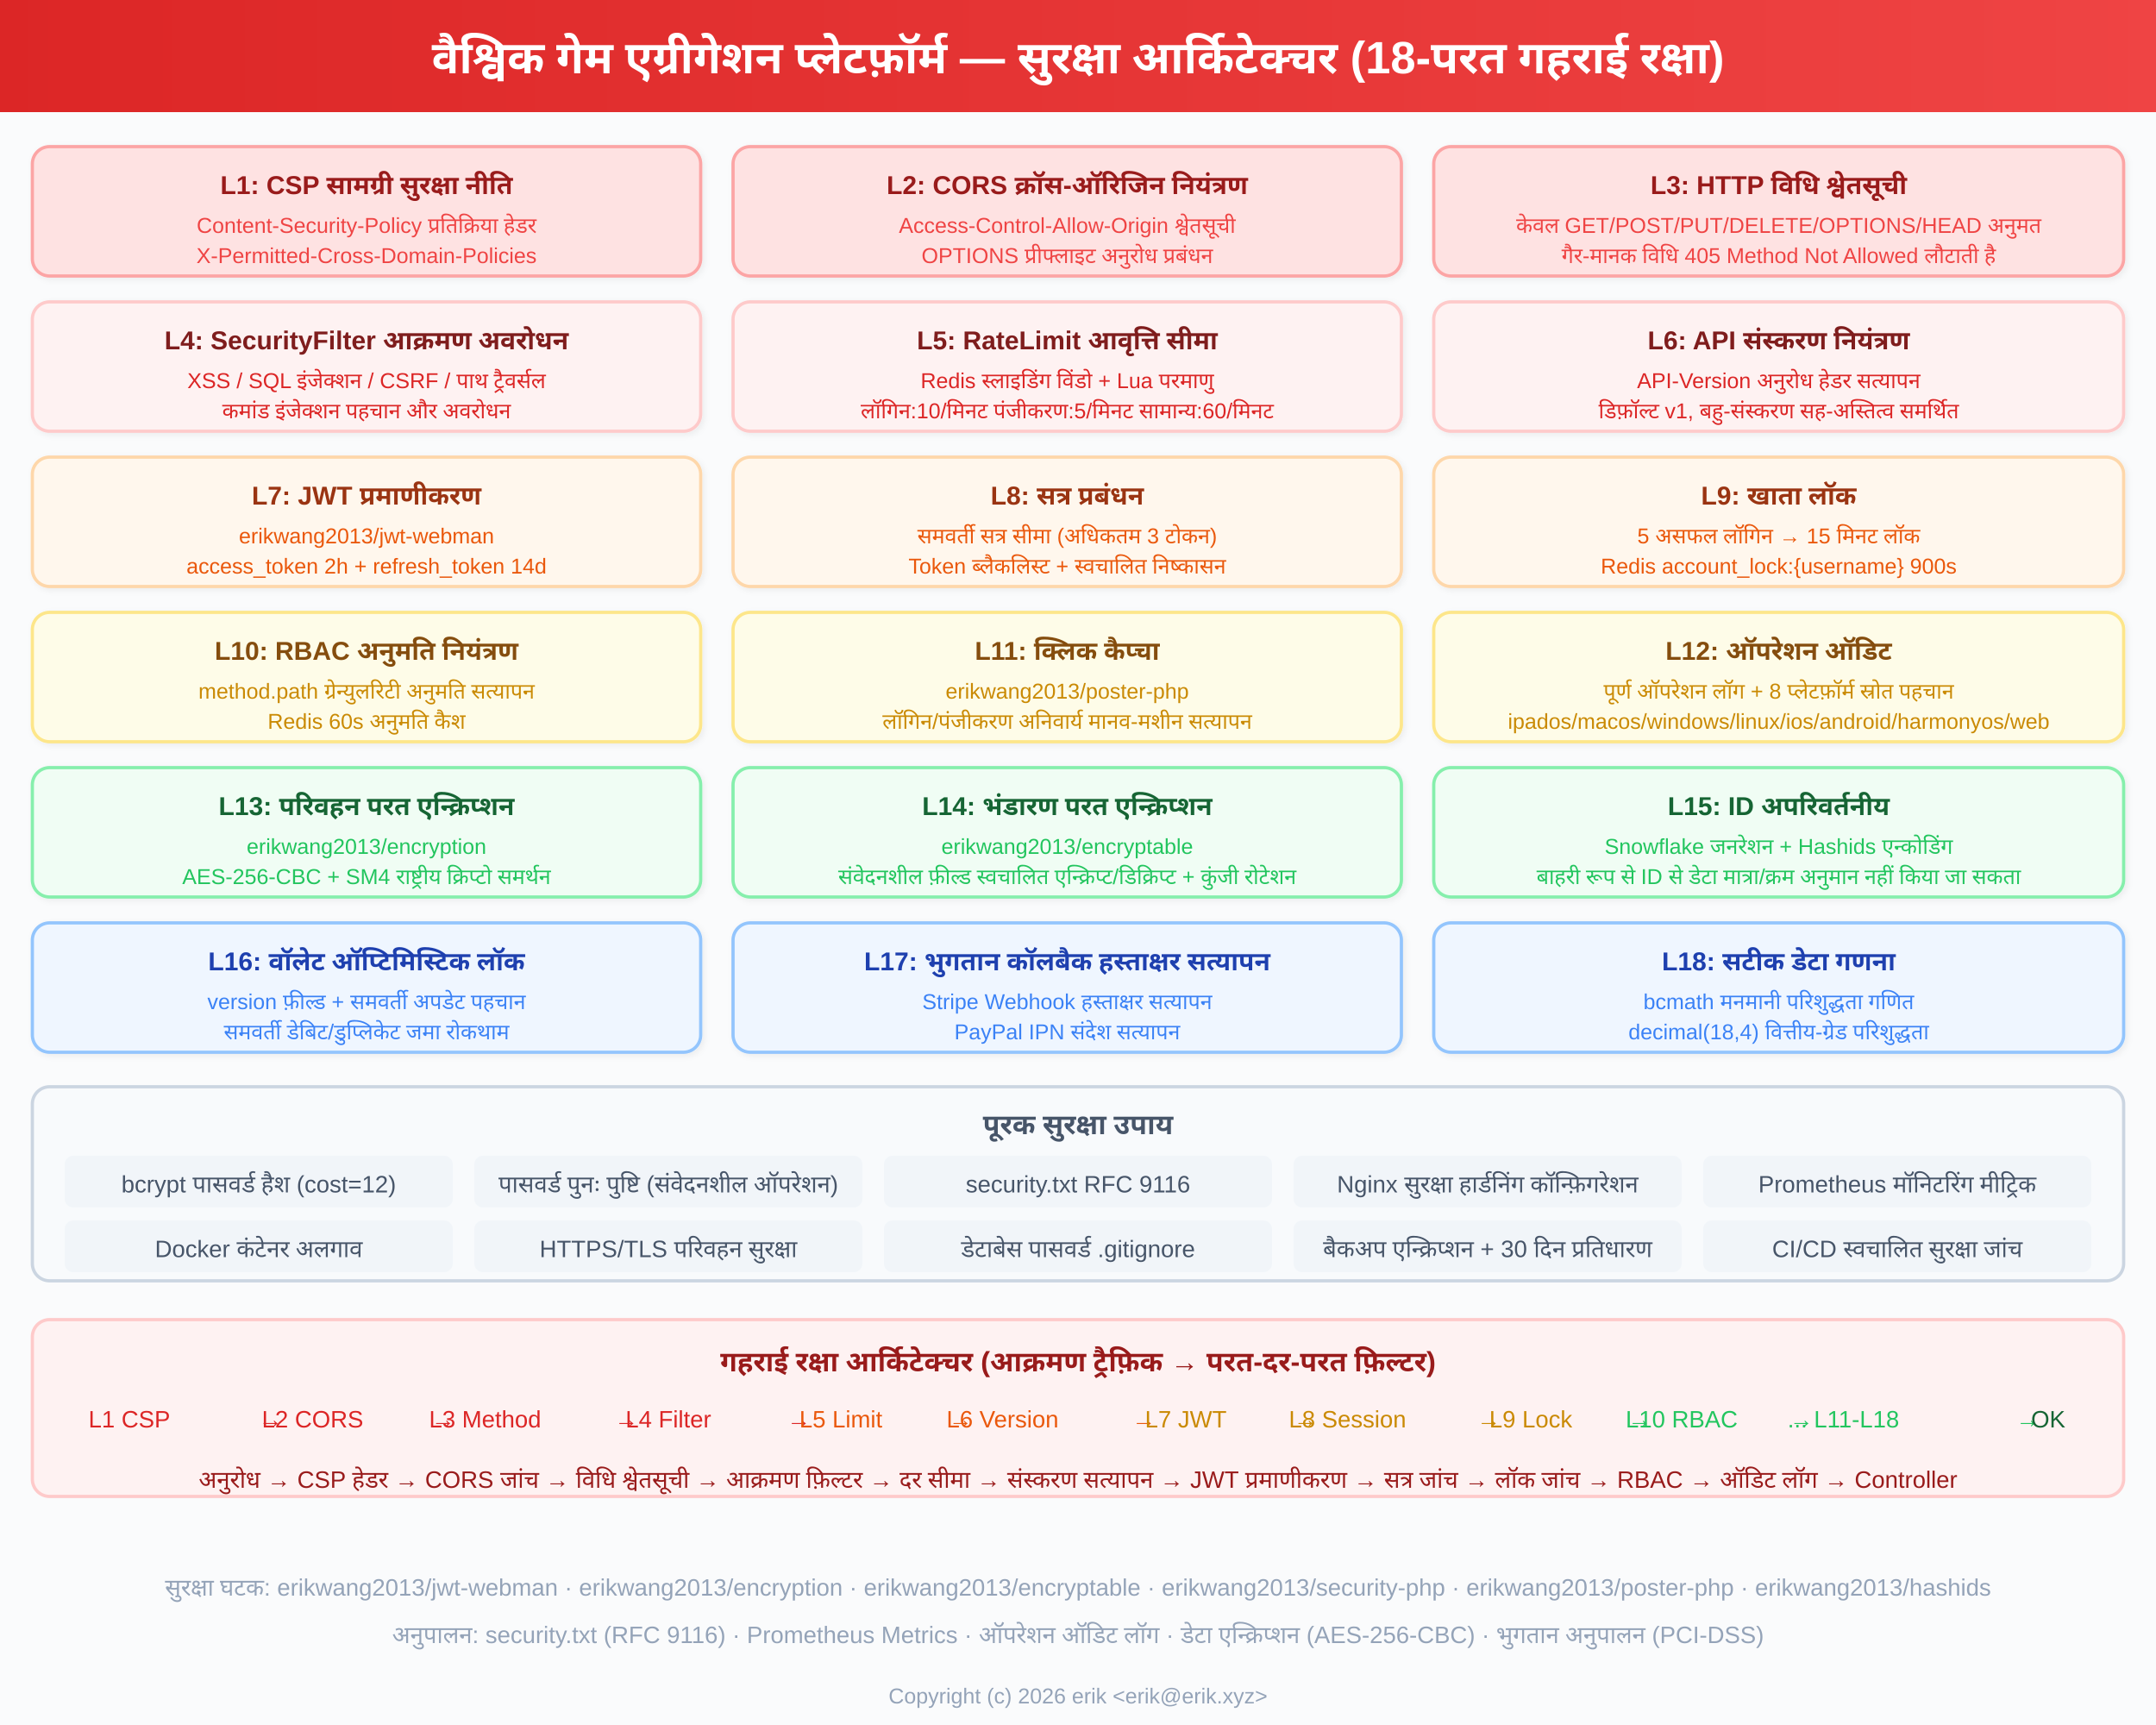
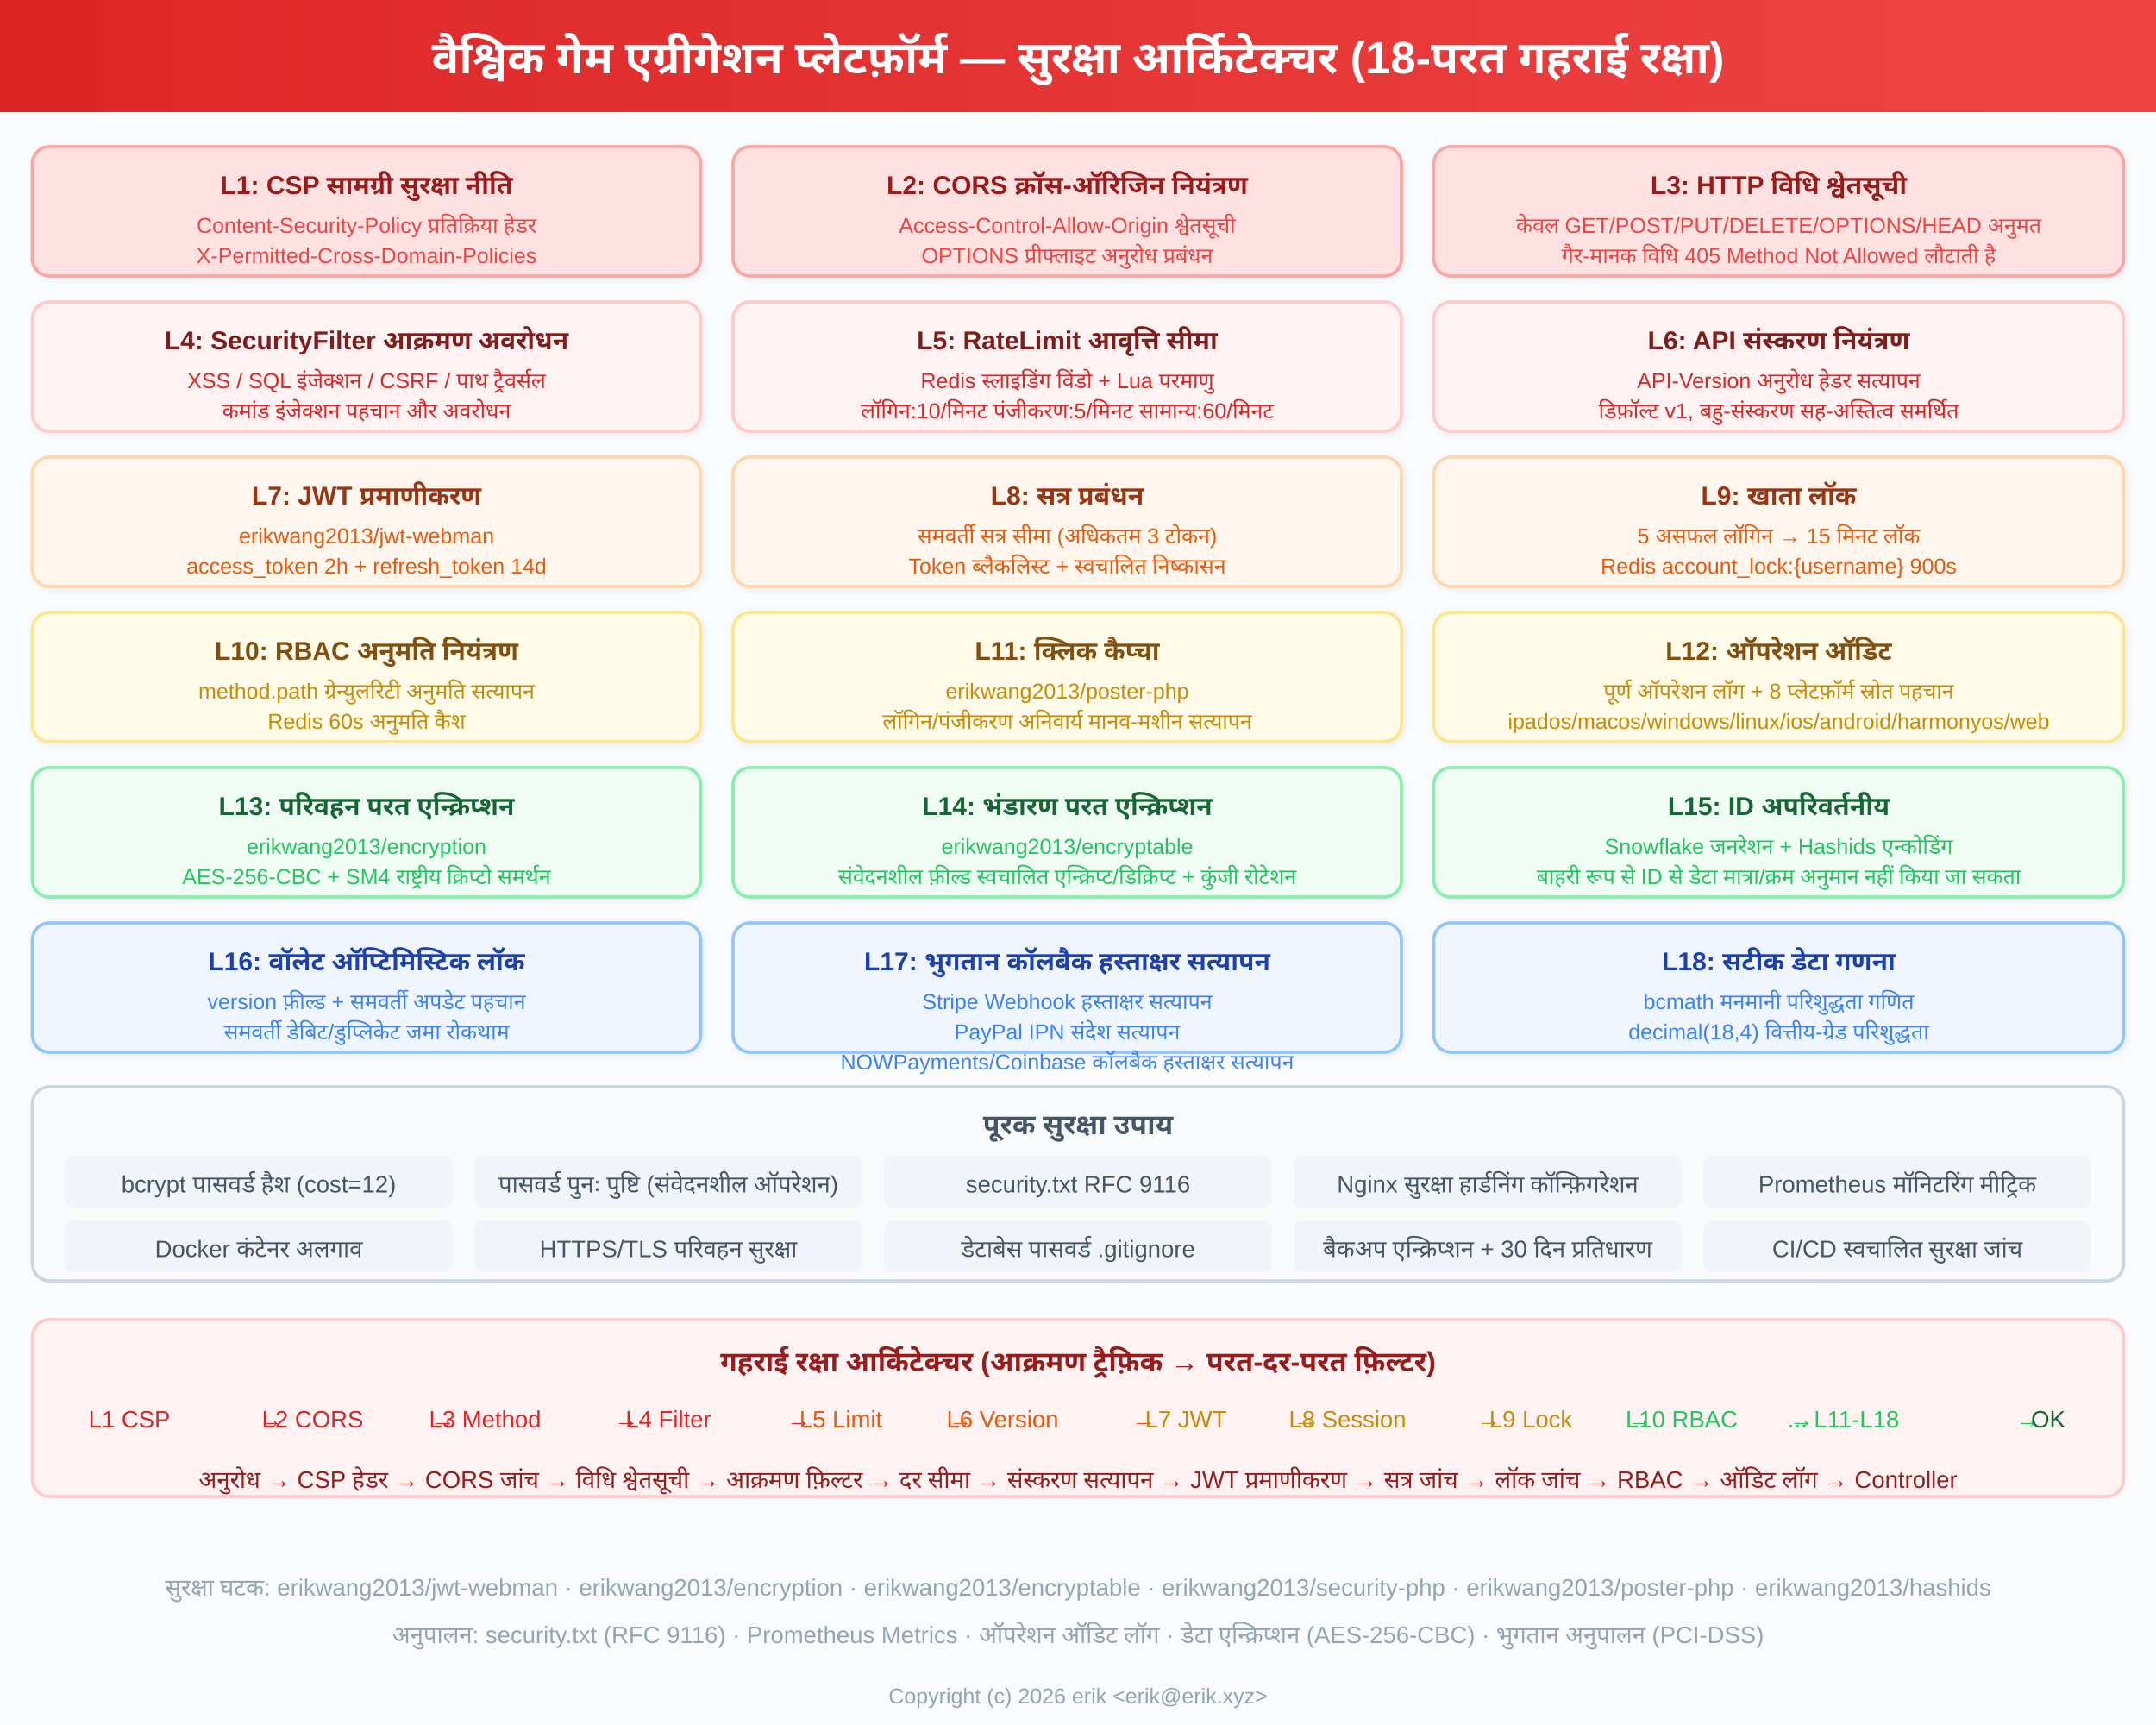
<svg xmlns="http://www.w3.org/2000/svg" viewBox="0 0 1000 800" font-family="Arial, 'Noto Sans SC', 'Noto Sans Devanagari', sans-serif">
  <defs>
    <linearGradient id="hd" x1="0" y1="0" x2="1" y2="0">
      <stop offset="0%" stop-color="#dc2626" />
      <stop offset="100%" stop-color="#ef4444" />
    </linearGradient>
    <filter id="sh">
      <feDropShadow dx="1" dy="1" stdDeviation="1.5" flood-opacity=".06" />
    </filter>
  </defs>
  <rect width="1000" height="800" fill="#fafbfc" />
  <rect x="0" y="0" width="1000" height="52" fill="url(#hd)" />
  <text x="500" y="34" text-anchor="middle" fill="#fff" font-size="21" font-weight="bold">वैश्विक गेम एग्रीगेशन प्लेटफ़ॉर्म — सुरक्षा आर्किटेक्चर (18-परत गहराई रक्षा)</text>
  <rect x="15" y="68" width="310" height="60" rx="8" fill="#fee2e2" stroke="#fca5a5" stroke-width="1.5" filter="url(#sh)" />
  <text x="170" y="90" text-anchor="middle" fill="#991b1b" font-size="12" font-weight="bold">L1: CSP सामग्री सुरक्षा नीति</text>
  <text x="170" y="108" text-anchor="middle" fill="#ef4444" font-size="10">Content-Security-Policy प्रतिक्रिया हेडर</text>
  <text x="170" y="122" text-anchor="middle" fill="#ef4444" font-size="10">X-Permitted-Cross-Domain-Policies</text>
  <rect x="340" y="68" width="310" height="60" rx="8" fill="#fee2e2" stroke="#fca5a5" stroke-width="1.5" filter="url(#sh)" />
  <text x="495" y="90" text-anchor="middle" fill="#991b1b" font-size="12" font-weight="bold">L2: CORS क्रॉस-ऑरिजिन नियंत्रण</text>
  <text x="495" y="108" text-anchor="middle" fill="#ef4444" font-size="10">Access-Control-Allow-Origin श्वेतसूची</text>
  <text x="495" y="122" text-anchor="middle" fill="#ef4444" font-size="10">OPTIONS प्रीफ्लाइट अनुरोध प्रबंधन</text>
  <rect x="665" y="68" width="320" height="60" rx="8" fill="#fee2e2" stroke="#fca5a5" stroke-width="1.5" filter="url(#sh)" />
  <text x="825" y="90" text-anchor="middle" fill="#991b1b" font-size="12" font-weight="bold">L3: HTTP विधि श्वेतसूची</text>
  <text x="825" y="108" text-anchor="middle" fill="#ef4444" font-size="10">केवल GET/POST/PUT/DELETE/OPTIONS/HEAD अनुमत</text>
  <text x="825" y="122" text-anchor="middle" fill="#ef4444" font-size="10">गैर-मानक विधि 405 Method Not Allowed लौटाती है</text>
  <rect x="15" y="140" width="310" height="60" rx="8" fill="#fef2f2" stroke="#fecaca" stroke-width="1.5" filter="url(#sh)" />
  <text x="170" y="162" text-anchor="middle" fill="#7f1d1d" font-size="12" font-weight="bold">L4: SecurityFilter आक्रमण अवरोधन</text>
  <text x="170" y="180" text-anchor="middle" fill="#dc2626" font-size="10">XSS / SQL इंजेक्शन / CSRF / पाथ ट्रैवर्सल</text>
  <text x="170" y="194" text-anchor="middle" fill="#dc2626" font-size="10">कमांड इंजेक्शन पहचान और अवरोधन</text>
  <rect x="340" y="140" width="310" height="60" rx="8" fill="#fef2f2" stroke="#fecaca" stroke-width="1.5" filter="url(#sh)" />
  <text x="495" y="162" text-anchor="middle" fill="#7f1d1d" font-size="12" font-weight="bold">L5: RateLimit आवृत्ति सीमा</text>
  <text x="495" y="180" text-anchor="middle" fill="#dc2626" font-size="10">Redis स्लाइडिंग विंडो + Lua परमाणु</text>
  <text x="495" y="194" text-anchor="middle" fill="#dc2626" font-size="10">लॉगिन:10/मिनट पंजीकरण:5/मिनट सामान्य:60/मिनट</text>
  <rect x="665" y="140" width="320" height="60" rx="8" fill="#fef2f2" stroke="#fecaca" stroke-width="1.5" filter="url(#sh)" />
  <text x="825" y="162" text-anchor="middle" fill="#7f1d1d" font-size="12" font-weight="bold">L6: API संस्करण नियंत्रण</text>
  <text x="825" y="180" text-anchor="middle" fill="#dc2626" font-size="10">API-Version अनुरोध हेडर सत्यापन</text>
  <text x="825" y="194" text-anchor="middle" fill="#dc2626" font-size="10">डिफ़ॉल्ट v1, बहु-संस्करण सह-अस्तित्व समर्थित</text>
  <rect x="15" y="212" width="310" height="60" rx="8" fill="#fff7ed" stroke="#fed7aa" stroke-width="1.5" filter="url(#sh)" />
  <text x="170" y="234" text-anchor="middle" fill="#9a3412" font-size="12" font-weight="bold">L7: JWT प्रमाणीकरण</text>
  <text x="170" y="252" text-anchor="middle" fill="#ea580c" font-size="10">erikwang2013/jwt-webman</text>
  <text x="170" y="266" text-anchor="middle" fill="#ea580c" font-size="10">access_token 2h + refresh_token 14d</text>
  <rect x="340" y="212" width="310" height="60" rx="8" fill="#fff7ed" stroke="#fed7aa" stroke-width="1.5" filter="url(#sh)" />
  <text x="495" y="234" text-anchor="middle" fill="#9a3412" font-size="12" font-weight="bold">L8: सत्र प्रबंधन</text>
  <text x="495" y="252" text-anchor="middle" fill="#ea580c" font-size="10">समवर्ती सत्र सीमा (अधिकतम 3 टोकन)</text>
  <text x="495" y="266" text-anchor="middle" fill="#ea580c" font-size="10">Token ब्लैकलिस्ट + स्वचालित निष्कासन</text>
  <rect x="665" y="212" width="320" height="60" rx="8" fill="#fff7ed" stroke="#fed7aa" stroke-width="1.5" filter="url(#sh)" />
  <text x="825" y="234" text-anchor="middle" fill="#9a3412" font-size="12" font-weight="bold">L9: खाता लॉक</text>
  <text x="825" y="252" text-anchor="middle" fill="#ea580c" font-size="10">5 असफल लॉगिन → 15 मिनट लॉक</text>
  <text x="825" y="266" text-anchor="middle" fill="#ea580c" font-size="10">Redis account_lock:{username} 900s</text>
  <rect x="15" y="284" width="310" height="60" rx="8" fill="#fefce8" stroke="#fde68a" stroke-width="1.5" filter="url(#sh)" />
  <text x="170" y="306" text-anchor="middle" fill="#854d0e" font-size="12" font-weight="bold">L10: RBAC अनुमति नियंत्रण</text>
  <text x="170" y="324" text-anchor="middle" fill="#ca8a04" font-size="10">method.path ग्रेन्युलरिटी अनुमति सत्यापन</text>
  <text x="170" y="338" text-anchor="middle" fill="#ca8a04" font-size="10">Redis 60s अनुमति कैश</text>
  <rect x="340" y="284" width="310" height="60" rx="8" fill="#fefce8" stroke="#fde68a" stroke-width="1.5" filter="url(#sh)" />
  <text x="495" y="306" text-anchor="middle" fill="#854d0e" font-size="12" font-weight="bold">L11: क्लिक कैप्चा</text>
  <text x="495" y="324" text-anchor="middle" fill="#ca8a04" font-size="10">erikwang2013/poster-php</text>
  <text x="495" y="338" text-anchor="middle" fill="#ca8a04" font-size="10">लॉगिन/पंजीकरण अनिवार्य मानव-मशीन सत्यापन</text>
  <rect x="665" y="284" width="320" height="60" rx="8" fill="#fefce8" stroke="#fde68a" stroke-width="1.5" filter="url(#sh)" />
  <text x="825" y="306" text-anchor="middle" fill="#854d0e" font-size="12" font-weight="bold">L12: ऑपरेशन ऑडिट</text>
  <text x="825" y="324" text-anchor="middle" fill="#ca8a04" font-size="10">पूर्ण ऑपरेशन लॉग + 8 प्लेटफ़ॉर्म स्रोत पहचान</text>
  <text x="825" y="338" text-anchor="middle" fill="#ca8a04" font-size="10">ipados/macos/windows/linux/ios/android/harmonyos/web</text>
  <rect x="15" y="356" width="310" height="60" rx="8" fill="#f0fdf4" stroke="#86efac" stroke-width="1.5" filter="url(#sh)" />
  <text x="170" y="378" text-anchor="middle" fill="#166534" font-size="12" font-weight="bold">L13: परिवहन परत एन्क्रिप्शन</text>
  <text x="170" y="396" text-anchor="middle" fill="#22c55e" font-size="10">erikwang2013/encryption</text>
  <text x="170" y="410" text-anchor="middle" fill="#22c55e" font-size="10">AES-256-CBC + SM4 राष्ट्रीय क्रिप्टो समर्थन</text>
  <rect x="340" y="356" width="310" height="60" rx="8" fill="#f0fdf4" stroke="#86efac" stroke-width="1.5" filter="url(#sh)" />
  <text x="495" y="378" text-anchor="middle" fill="#166534" font-size="12" font-weight="bold">L14: भंडारण परत एन्क्रिप्शन</text>
  <text x="495" y="396" text-anchor="middle" fill="#22c55e" font-size="10">erikwang2013/encryptable</text>
  <text x="495" y="410" text-anchor="middle" fill="#22c55e" font-size="10">संवेदनशील फ़ील्ड स्वचालित एन्क्रिप्ट/डिक्रिप्ट + कुंजी रोटेशन</text>
  <rect x="665" y="356" width="320" height="60" rx="8" fill="#f0fdf4" stroke="#86efac" stroke-width="1.5" filter="url(#sh)" />
  <text x="825" y="378" text-anchor="middle" fill="#166534" font-size="12" font-weight="bold">L15: ID अपरिवर्तनीय</text>
  <text x="825" y="396" text-anchor="middle" fill="#22c55e" font-size="10">Snowflake जनरेशन + Hashids एन्कोडिंग</text>
  <text x="825" y="410" text-anchor="middle" fill="#22c55e" font-size="10">बाहरी रूप से ID से डेटा मात्रा/क्रम अनुमान नहीं किया जा सकता</text>
  <rect x="15" y="428" width="310" height="60" rx="8" fill="#eff6ff" stroke="#93c5fd" stroke-width="1.5" filter="url(#sh)" />
  <text x="170" y="450" text-anchor="middle" fill="#1e40af" font-size="12" font-weight="bold">L16: वॉलेट ऑप्टिमिस्टिक लॉक</text>
  <text x="170" y="468" text-anchor="middle" fill="#3b82f6" font-size="10">version फ़ील्ड + समवर्ती अपडेट पहचान</text>
  <text x="170" y="482" text-anchor="middle" fill="#3b82f6" font-size="10">समवर्ती डेबिट/डुप्लिकेट जमा रोकथाम</text>
  <rect x="340" y="428" width="310" height="60" rx="8" fill="#eff6ff" stroke="#93c5fd" stroke-width="1.5" filter="url(#sh)" />
  <text x="495" y="450" text-anchor="middle" fill="#1e40af" font-size="12" font-weight="bold">L17: भुगतान कॉलबैक हस्ताक्षर सत्यापन</text>
  <text x="495" y="468" text-anchor="middle" fill="#3b82f6" font-size="10">Stripe Webhook हस्ताक्षर सत्यापन</text>
  <text x="495" y="482" text-anchor="middle" fill="#3b82f6" font-size="10">PayPal IPN संदेश सत्यापन</text>
+   <text x="495" y="496" text-anchor="middle" fill="#3b82f6" font-size="10">NOWPayments/Coinbase कॉलबैक हस्ताक्षर सत्यापन</text>
  <rect x="665" y="428" width="320" height="60" rx="8" fill="#eff6ff" stroke="#93c5fd" stroke-width="1.5" filter="url(#sh)" />
  <text x="825" y="450" text-anchor="middle" fill="#1e40af" font-size="12" font-weight="bold">L18: सटीक डेटा गणना</text>
  <text x="825" y="468" text-anchor="middle" fill="#3b82f6" font-size="10">bcmath मनमानी परिशुद्धता गणित</text>
  <text x="825" y="482" text-anchor="middle" fill="#3b82f6" font-size="10">decimal(18,4) वित्तीय-ग्रेड परिशुद्धता</text>
  <rect x="15" y="504" width="970" height="90" rx="8" fill="#f8fafc" stroke="#cbd5e1" stroke-width="1.5" />
  <text x="500" y="526" text-anchor="middle" fill="#475569" font-size="13" font-weight="bold">पूरक सुरक्षा उपाय</text>
  <rect x="30" y="536" width="180" height="24" rx="4" fill="#f1f5f9" />
  <text x="120" y="553" text-anchor="middle" fill="#475569" font-size="11">bcrypt पासवर्ड हैश (cost=12)</text>
  <rect x="220" y="536" width="180" height="24" rx="4" fill="#f1f5f9" />
  <text x="310" y="553" text-anchor="middle" fill="#475569" font-size="11">पासवर्ड पुनः पुष्टि (संवेदनशील ऑपरेशन)</text>
  <rect x="410" y="536" width="180" height="24" rx="4" fill="#f1f5f9" />
  <text x="500" y="553" text-anchor="middle" fill="#475569" font-size="11">security.txt RFC 9116</text>
  <rect x="600" y="536" width="180" height="24" rx="4" fill="#f1f5f9" />
  <text x="690" y="553" text-anchor="middle" fill="#475569" font-size="11">Nginx सुरक्षा हार्डनिंग कॉन्फ़िगरेशन</text>
  <rect x="790" y="536" width="180" height="24" rx="4" fill="#f1f5f9" />
  <text x="880" y="553" text-anchor="middle" fill="#475569" font-size="11">Prometheus मॉनिटरिंग मीट्रिक</text>
  <rect x="30" y="566" width="180" height="24" rx="4" fill="#f1f5f9" />
  <text x="120" y="583" text-anchor="middle" fill="#475569" font-size="11">Docker कंटेनर अलगाव</text>
  <rect x="220" y="566" width="180" height="24" rx="4" fill="#f1f5f9" />
  <text x="310" y="583" text-anchor="middle" fill="#475569" font-size="11">HTTPS/TLS परिवहन सुरक्षा</text>
  <rect x="410" y="566" width="180" height="24" rx="4" fill="#f1f5f9" />
  <text x="500" y="583" text-anchor="middle" fill="#475569" font-size="11">डेटाबेस पासवर्ड .gitignore</text>
  <rect x="600" y="566" width="180" height="24" rx="4" fill="#f1f5f9" />
  <text x="690" y="583" text-anchor="middle" fill="#475569" font-size="11">बैकअप एन्क्रिप्शन + 30 दिन प्रतिधारण</text>
  <rect x="790" y="566" width="180" height="24" rx="4" fill="#f1f5f9" />
  <text x="880" y="583" text-anchor="middle" fill="#475569" font-size="11">CI/CD स्वचालित सुरक्षा जांच</text>
  <rect x="15" y="612" width="970" height="82" rx="8" fill="#fef2f2" stroke="#fecaca" stroke-width="1.5" />
  <text x="500" y="636" text-anchor="middle" fill="#991b1b" font-size="13" font-weight="bold">गहराई रक्षा आर्किटेक्चर (आक्रमण ट्रैफ़िक → परत-दर-परत फ़िल्टर)</text>
  <text x="60" y="662" text-anchor="middle" fill="#dc2626" font-size="11">L1 CSP</text>
  <text x="120" y="662" fill="#dc2626" font-size="11">→</text>
  <text x="145" y="662" text-anchor="middle" fill="#dc2626" font-size="11">L2 CORS</text>
  <text x="200" y="662" fill="#dc2626" font-size="11">→</text>
  <text x="225" y="662" text-anchor="middle" fill="#dc2626" font-size="11">L3 Method</text>
  <text x="285" y="662" fill="#dc2626" font-size="11">→</text>
  <text x="310" y="662" text-anchor="middle" fill="#dc2626" font-size="11">L4 Filter</text>
  <text x="365" y="662" fill="#dc2626" font-size="11">→</text>
  <text x="390" y="662" text-anchor="middle" fill="#ea580c" font-size="11">L5 Limit</text>
  <text x="440" y="662" fill="#ea580c" font-size="11">→</text>
  <text x="465" y="662" text-anchor="middle" fill="#ea580c" font-size="11">L6 Version</text>
  <text x="525" y="662" fill="#ea580c" font-size="11">→</text>
  <text x="550" y="662" text-anchor="middle" fill="#ca8a04" font-size="11">L7 JWT</text>
  <text x="600" y="662" fill="#ca8a04" font-size="11">→</text>
  <text x="625" y="662" text-anchor="middle" fill="#ca8a04" font-size="11">L8 Session</text>
  <text x="685" y="662" fill="#ca8a04" font-size="11">→</text>
  <text x="710" y="662" text-anchor="middle" fill="#ca8a04" font-size="11">L9 Lock</text>
  <text x="755" y="662" fill="#22c55e" font-size="11">→</text>
  <text x="780" y="662" text-anchor="middle" fill="#22c55e" font-size="11">L10 RBAC</text>
  <text x="830" y="662" fill="#22c55e" font-size="11">→</text>
  <text x="855" y="662" text-anchor="middle" fill="#22c55e" font-size="11">... L11-L18</text>
  <text x="935" y="662" fill="#22c55e" font-size="11">→</text>
  <text x="950" y="662" text-anchor="middle" fill="#166534" font-size="11">OK</text>
  <text x="500" y="690" text-anchor="middle" fill="#991b1b" font-size="11">अनुरोध → CSP हेडर → CORS जांच → विधि श्वेतसूची → आक्रमण फ़िल्टर → दर सीमा → संस्करण सत्यापन → JWT प्रमाणीकरण → सत्र जांच → लॉक जांच → RBAC → ऑडिट लॉग → Controller</text>
  <text x="500" y="740" text-anchor="middle" fill="#94a3b8" font-size="11">सुरक्षा घटक: erikwang2013/jwt-webman · erikwang2013/encryption · erikwang2013/encryptable · erikwang2013/security-php · erikwang2013/poster-php · erikwang2013/hashids</text>
  <text x="500" y="762" text-anchor="middle" fill="#94a3b8" font-size="11">अनुपालन: security.txt (RFC 9116) · Prometheus Metrics · ऑपरेशन ऑडिट लॉग · डेटा एन्क्रिप्शन (AES-256-CBC) · भुगतान अनुपालन (PCI-DSS)</text>
  <text x="500" y="790" text-anchor="middle" fill="#94a3b8" font-size="10">Copyright (c) 2026 erik &lt;erik@erik.xyz&gt;</text>
</svg>
